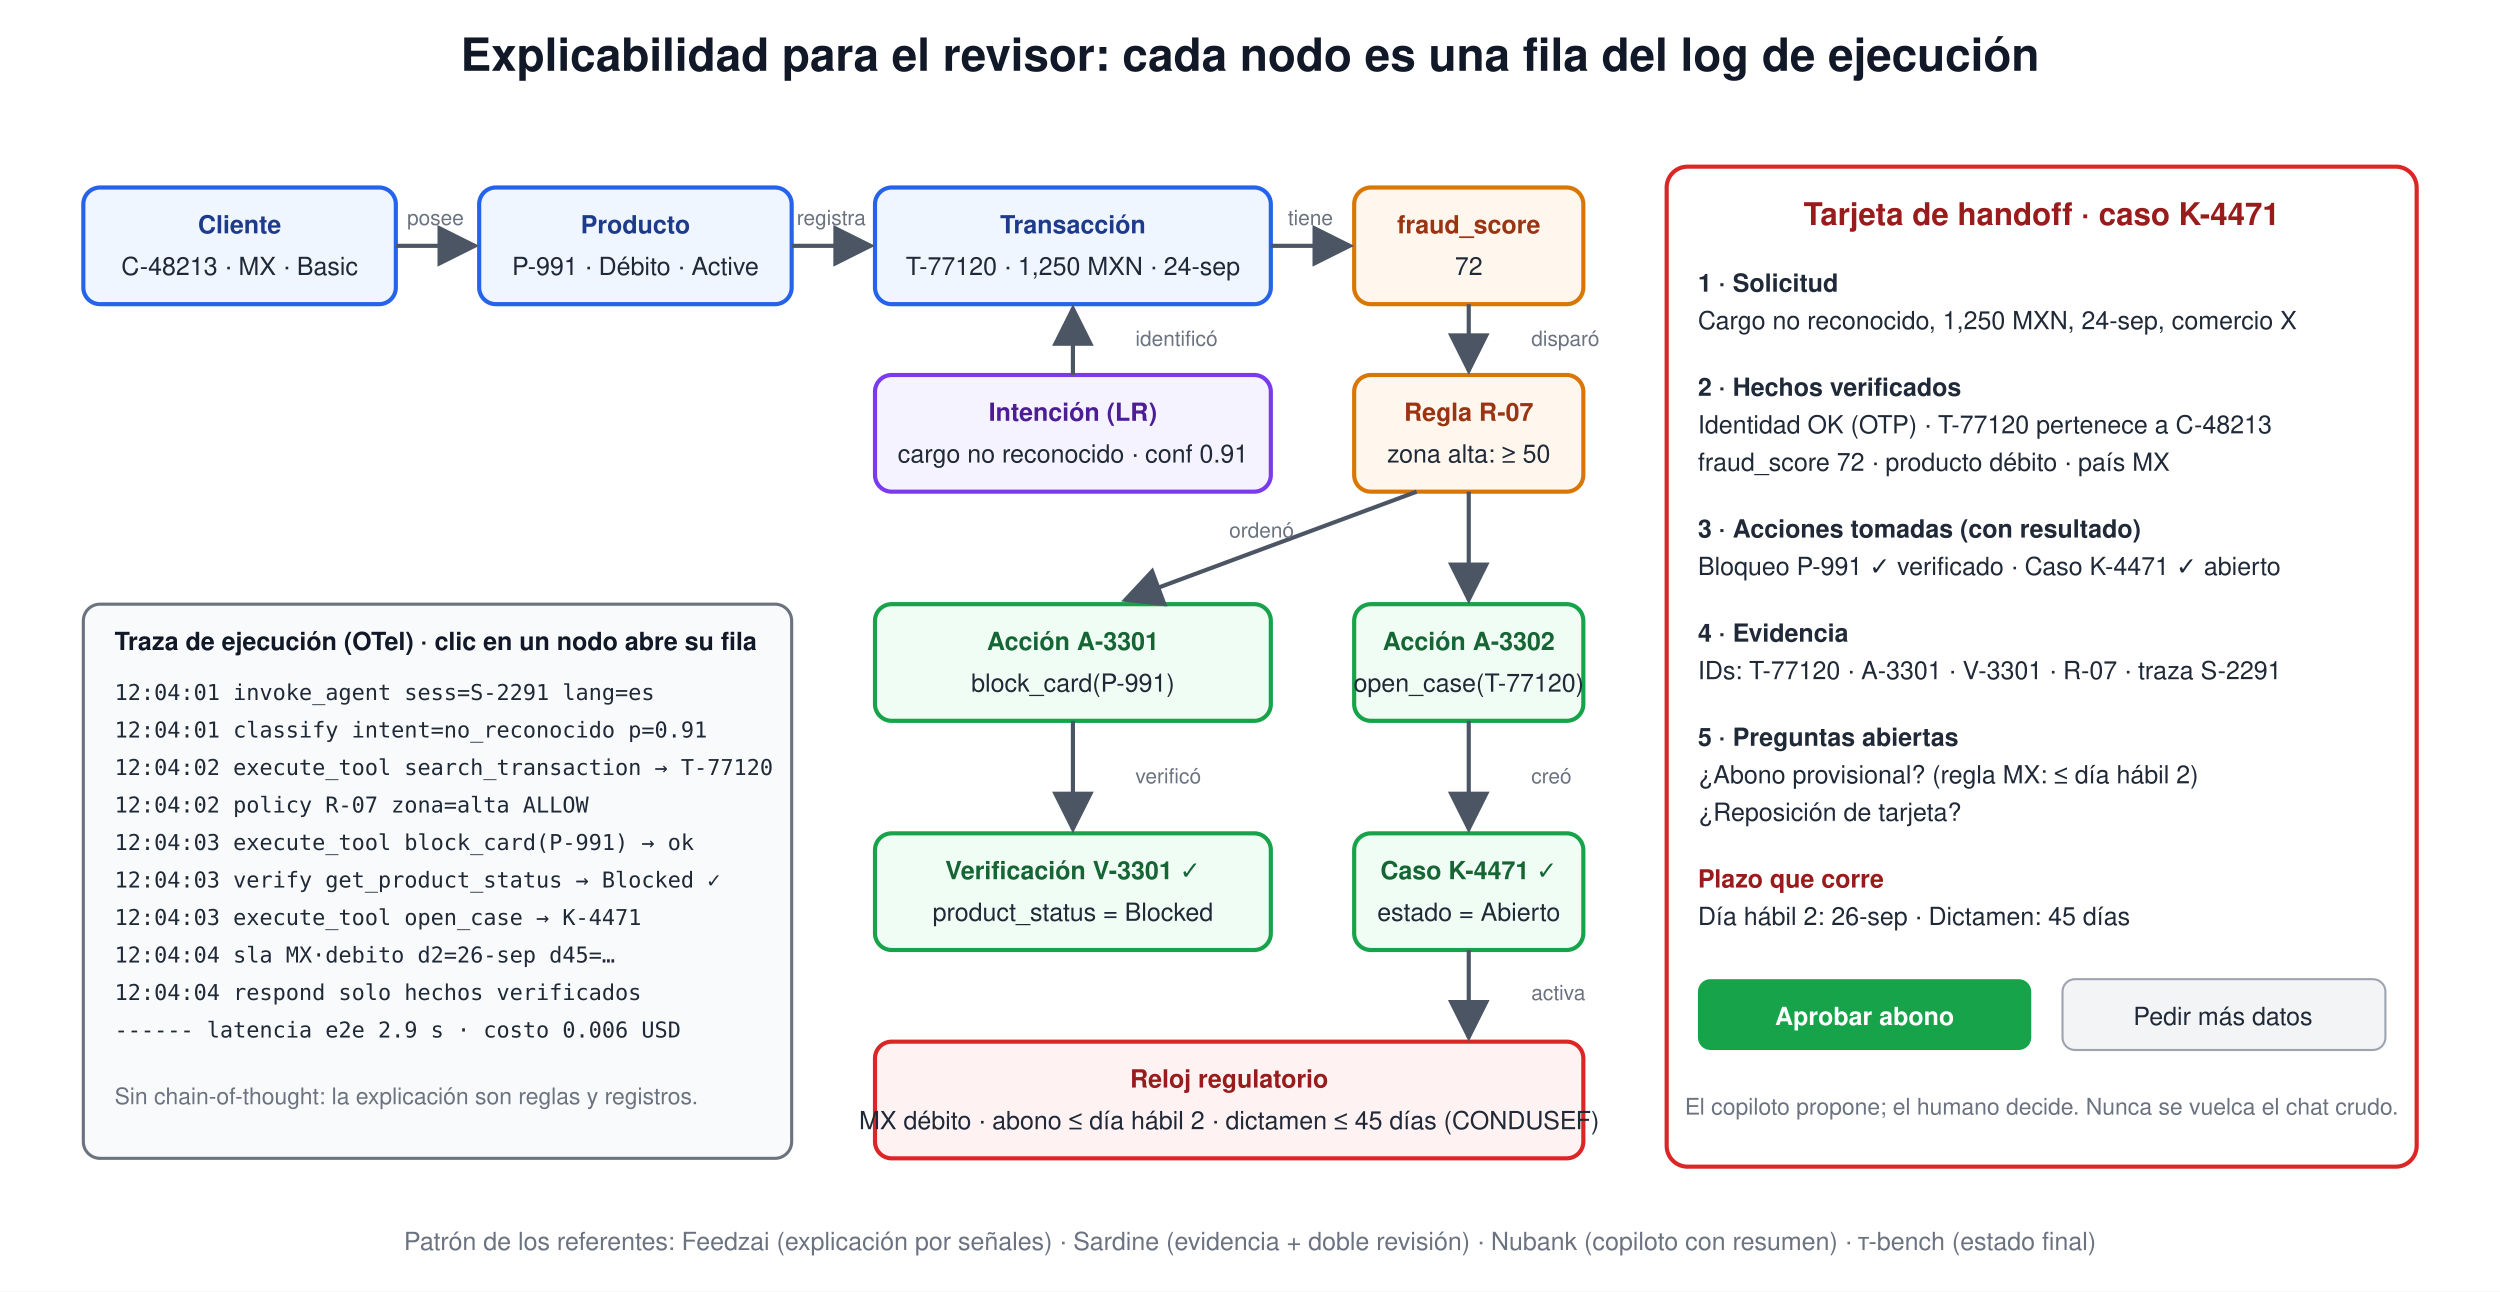
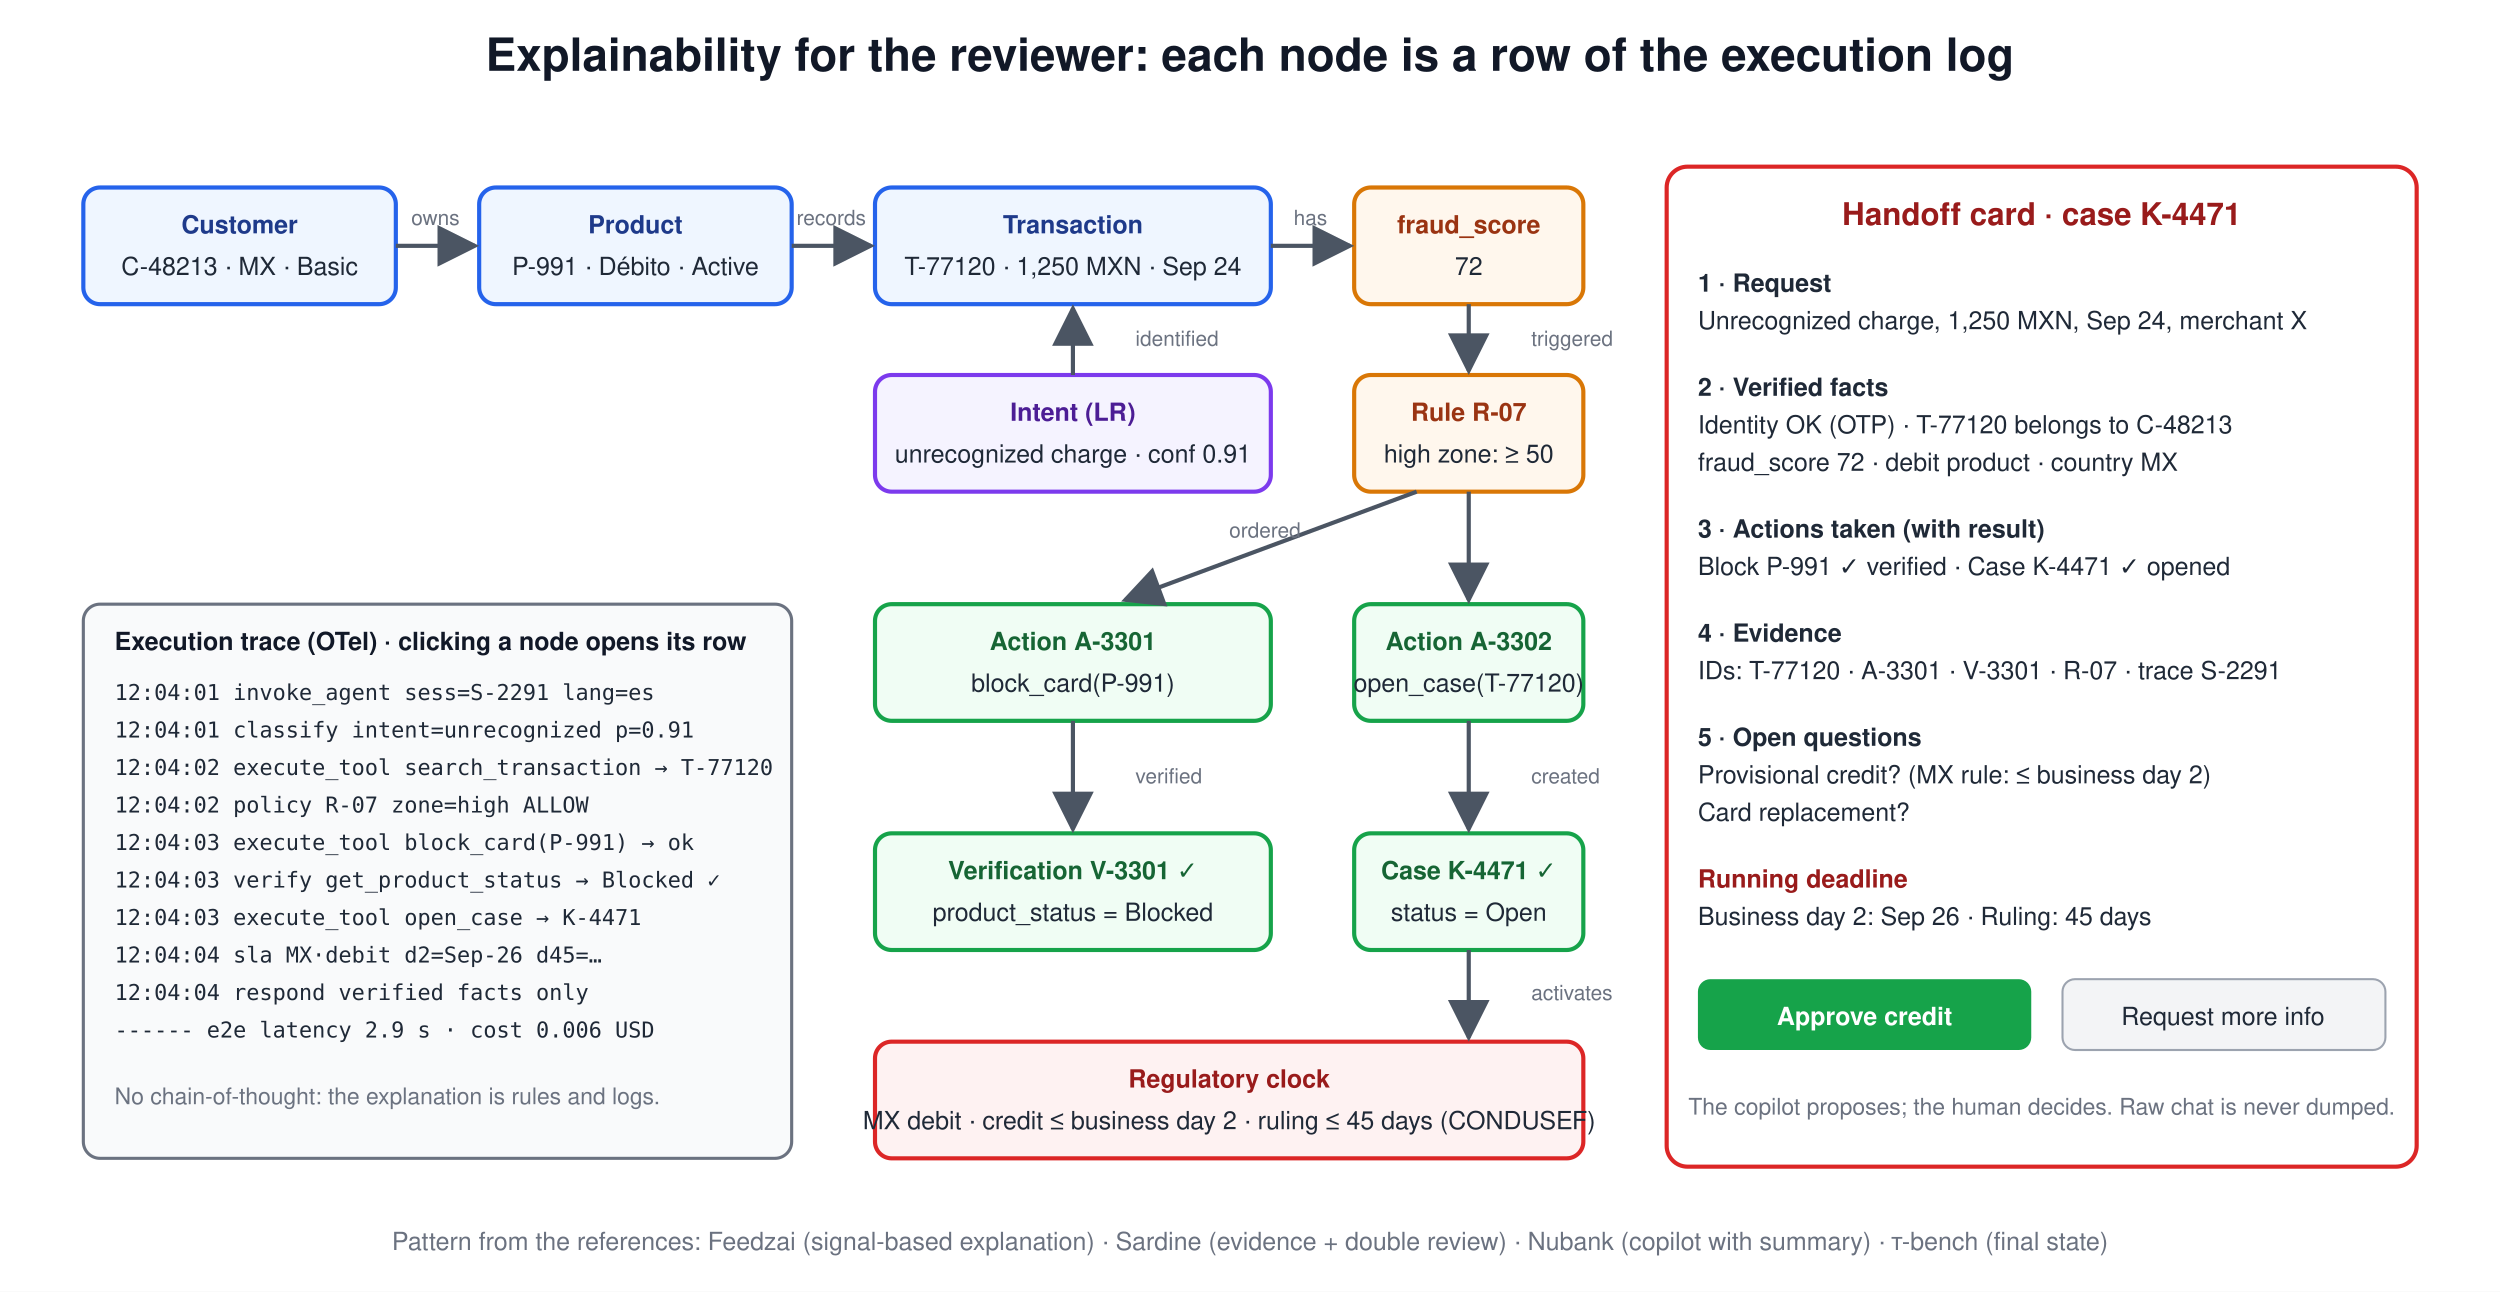
<svg xmlns="http://www.w3.org/2000/svg" viewBox="0 0 1200 620" font-family="Helvetica, Arial, sans-serif">
  <defs>
    <marker id="arr" markerWidth="10" markerHeight="10" refX="9" refY="5" orient="auto">
      <path d="M0,0 L10,5 L0,10 z" fill="#4b5563" />
    </marker>
  </defs>
  <rect width="1200" height="620" fill="#ffffff" />
-   <text x="600" y="34" text-anchor="middle" font-size="22" font-weight="bold" fill="#111827">Explicabilidad para el revisor: cada nodo es una fila del log de ejecución</text>
+   <text x="600" y="34" text-anchor="middle" font-size="22" font-weight="bold" fill="#111827">Explainability for the reviewer: each node is a row of the execution log</text>
  <g font-size="12">
    <rect x="40" y="90" width="150" height="56" rx="8" fill="#eff6ff" stroke="#2563eb" stroke-width="2" />
-     <text x="115" y="112" text-anchor="middle" font-weight="bold" fill="#1e3a8a">Cliente</text>
+     <text x="115" y="112" text-anchor="middle" font-weight="bold" fill="#1e3a8a">Customer</text>
    <text x="115" y="132" text-anchor="middle" fill="#1f2937">C-48213 · MX · Basic</text>
    <rect x="230" y="90" width="150" height="56" rx="8" fill="#eff6ff" stroke="#2563eb" stroke-width="2" />
-     <text x="305" y="112" text-anchor="middle" font-weight="bold" fill="#1e3a8a">Producto</text>
+     <text x="305" y="112" text-anchor="middle" font-weight="bold" fill="#1e3a8a">Product</text>
    <text x="305" y="132" text-anchor="middle" fill="#1f2937">P-991 · Débito · Active</text>
    <rect x="420" y="90" width="190" height="56" rx="8" fill="#eff6ff" stroke="#2563eb" stroke-width="2" />
-     <text x="515" y="112" text-anchor="middle" font-weight="bold" fill="#1e3a8a">Transacción</text>
-     <text x="515" y="132" text-anchor="middle" fill="#1f2937">T-77120 · 1,250 MXN · 24-sep</text>
+     <text x="515" y="112" text-anchor="middle" font-weight="bold" fill="#1e3a8a">Transaction</text>
+     <text x="515" y="132" text-anchor="middle" fill="#1f2937">T-77120 · 1,250 MXN · Sep 24</text>
    <rect x="650" y="90" width="110" height="56" rx="8" fill="#fff7ed" stroke="#d97706" stroke-width="2" />
    <text x="705" y="112" text-anchor="middle" font-weight="bold" fill="#9a3412">fraud_score</text>
    <text x="705" y="132" text-anchor="middle" fill="#1f2937">72</text>
    <line x1="190" y1="118" x2="228" y2="118" stroke="#4b5563" stroke-width="2" marker-end="url(#arr)" />
    <line x1="380" y1="118" x2="418" y2="118" stroke="#4b5563" stroke-width="2" marker-end="url(#arr)" />
    <line x1="610" y1="118" x2="648" y2="118" stroke="#4b5563" stroke-width="2" marker-end="url(#arr)" />
-     <text x="209" y="108" text-anchor="middle" font-size="10" fill="#6b7280">posee</text>
-     <text x="399" y="108" text-anchor="middle" font-size="10" fill="#6b7280">registra</text>
-     <text x="629" y="108" text-anchor="middle" font-size="10" fill="#6b7280">tiene</text>
+     <text x="209" y="108" text-anchor="middle" font-size="10" fill="#6b7280">owns</text>
+     <text x="399" y="108" text-anchor="middle" font-size="10" fill="#6b7280">records</text>
+     <text x="629" y="108" text-anchor="middle" font-size="10" fill="#6b7280">has</text>
    <rect x="420" y="180" width="190" height="56" rx="8" fill="#f5f3ff" stroke="#7c3aed" stroke-width="2" />
-     <text x="515" y="202" text-anchor="middle" font-weight="bold" fill="#4c1d95">Intención (LR)</text>
-     <text x="515" y="222" text-anchor="middle" fill="#1f2937">cargo no reconocido · conf 0.91</text>
+     <text x="515" y="202" text-anchor="middle" font-weight="bold" fill="#4c1d95">Intent (LR)</text>
+     <text x="515" y="222" text-anchor="middle" fill="#1f2937">unrecognized charge · conf 0.91</text>
    <line x1="515" y1="180" x2="515" y2="148" stroke="#4b5563" stroke-width="2" marker-end="url(#arr)" />
-     <text x="545" y="166" font-size="10" fill="#6b7280">identificó</text>
+     <text x="545" y="166" font-size="10" fill="#6b7280">identified</text>
    <rect x="650" y="180" width="110" height="56" rx="8" fill="#fff7ed" stroke="#d97706" stroke-width="2" />
-     <text x="705" y="202" text-anchor="middle" font-weight="bold" fill="#9a3412">Regla R-07</text>
-     <text x="705" y="222" text-anchor="middle" fill="#1f2937">zona alta: ≥ 50</text>
+     <text x="705" y="202" text-anchor="middle" font-weight="bold" fill="#9a3412">Rule R-07</text>
+     <text x="705" y="222" text-anchor="middle" fill="#1f2937">high zone: ≥ 50</text>
    <line x1="705" y1="146" x2="705" y2="178" stroke="#4b5563" stroke-width="2" marker-end="url(#arr)" />
-     <text x="735" y="166" font-size="10" fill="#6b7280">disparó</text>
+     <text x="735" y="166" font-size="10" fill="#6b7280">triggered</text>
    <rect x="420" y="290" width="190" height="56" rx="8" fill="#f0fdf4" stroke="#16a34a" stroke-width="2" />
-     <text x="515" y="312" text-anchor="middle" font-weight="bold" fill="#166534">Acción A-3301</text>
+     <text x="515" y="312" text-anchor="middle" font-weight="bold" fill="#166534">Action A-3301</text>
    <text x="515" y="332" text-anchor="middle" fill="#1f2937">block_card(P-991)</text>
    <rect x="650" y="290" width="110" height="56" rx="8" fill="#f0fdf4" stroke="#16a34a" stroke-width="2" />
-     <text x="705" y="312" text-anchor="middle" font-weight="bold" fill="#166534">Acción A-3302</text>
+     <text x="705" y="312" text-anchor="middle" font-weight="bold" fill="#166534">Action A-3302</text>
    <text x="705" y="332" text-anchor="middle" fill="#1f2937">open_case(T-77120)</text>
    <line x1="680" y1="236" x2="540" y2="288" stroke="#4b5563" stroke-width="2" marker-end="url(#arr)" />
    <line x1="705" y1="236" x2="705" y2="288" stroke="#4b5563" stroke-width="2" marker-end="url(#arr)" />
-     <text x="590" y="258" font-size="10" fill="#6b7280">ordenó</text>
+     <text x="590" y="258" font-size="10" fill="#6b7280">ordered</text>
    <rect x="420" y="400" width="190" height="56" rx="8" fill="#f0fdf4" stroke="#16a34a" stroke-width="2" />
-     <text x="515" y="422" text-anchor="middle" font-weight="bold" fill="#166534">Verificación V-3301 ✓</text>
+     <text x="515" y="422" text-anchor="middle" font-weight="bold" fill="#166534">Verification V-3301 ✓</text>
    <text x="515" y="442" text-anchor="middle" fill="#1f2937">product_status = Blocked</text>
    <rect x="650" y="400" width="110" height="56" rx="8" fill="#f0fdf4" stroke="#16a34a" stroke-width="2" />
-     <text x="705" y="422" text-anchor="middle" font-weight="bold" fill="#166534">Caso K-4471 ✓</text>
-     <text x="705" y="442" text-anchor="middle" fill="#1f2937">estado = Abierto</text>
+     <text x="705" y="422" text-anchor="middle" font-weight="bold" fill="#166534">Case K-4471 ✓</text>
+     <text x="705" y="442" text-anchor="middle" fill="#1f2937">status = Open</text>
    <line x1="515" y1="346" x2="515" y2="398" stroke="#4b5563" stroke-width="2" marker-end="url(#arr)" />
    <line x1="705" y1="346" x2="705" y2="398" stroke="#4b5563" stroke-width="2" marker-end="url(#arr)" />
-     <text x="545" y="376" font-size="10" fill="#6b7280">verificó</text>
-     <text x="735" y="376" font-size="10" fill="#6b7280">creó</text>
+     <text x="545" y="376" font-size="10" fill="#6b7280">verified</text>
+     <text x="735" y="376" font-size="10" fill="#6b7280">created</text>
    <rect x="420" y="500" width="340" height="56" rx="8" fill="#fef2f2" stroke="#dc2626" stroke-width="2" />
-     <text x="590" y="522" text-anchor="middle" font-weight="bold" fill="#991b1b">Reloj regulatorio</text>
-     <text x="590" y="542" text-anchor="middle" fill="#1f2937">MX débito · abono ≤ día hábil 2 · dictamen ≤ 45 días (CONDUSEF)</text>
+     <text x="590" y="522" text-anchor="middle" font-weight="bold" fill="#991b1b">Regulatory clock</text>
+     <text x="590" y="542" text-anchor="middle" fill="#1f2937">MX debit · credit ≤ business day 2 · ruling ≤ 45 days (CONDUSEF)</text>
    <line x1="705" y1="456" x2="705" y2="498" stroke="#4b5563" stroke-width="2" marker-end="url(#arr)" />
-     <text x="735" y="480" font-size="10" fill="#6b7280">activa</text>
+     <text x="735" y="480" font-size="10" fill="#6b7280">activates</text>
    <rect x="40" y="290" width="340" height="266" rx="8" fill="#f9fafb" stroke="#6b7280" stroke-width="1.5" />
-     <text x="55" y="312" font-weight="bold" fill="#111827">Traza de ejecución (OTel) · clic en un nodo abre su fila</text>
+     <text x="55" y="312" font-weight="bold" fill="#111827">Execution trace (OTel) · clicking a node opens its row</text>
    <g font-family="Menlo, monospace" font-size="10.5" fill="#1f2937">
      <text x="55" y="336">12:04:01 invoke_agent  sess=S-2291  lang=es</text>
-       <text x="55" y="354">12:04:01 classify      intent=no_reconocido p=0.91</text>
+       <text x="55" y="354">12:04:01 classify      intent=unrecognized p=0.91</text>
      <text x="55" y="372">12:04:02 execute_tool  search_transaction → T-77120</text>
-       <text x="55" y="390">12:04:02 policy        R-07 zona=alta  ALLOW</text>
+       <text x="55" y="390">12:04:02 policy        R-07 zone=high  ALLOW</text>
      <text x="55" y="408">12:04:03 execute_tool  block_card(P-991) → ok</text>
      <text x="55" y="426">12:04:03 verify        get_product_status → Blocked ✓</text>
      <text x="55" y="444">12:04:03 execute_tool  open_case → K-4471</text>
-       <text x="55" y="462">12:04:04 sla           MX·debito  d2=26-sep d45=…</text>
-       <text x="55" y="480">12:04:04 respond       solo hechos verificados</text>
-       <text x="55" y="498">------ latencia e2e 2.9 s · costo 0.006 USD</text>
-       <text x="55" y="530" font-family="Helvetica, Arial, sans-serif" font-size="11" fill="#6b7280">Sin chain-of-thought: la explicación son reglas y registros.</text>
+       <text x="55" y="462">12:04:04 sla           MX·debit  d2=Sep-26 d45=…</text>
+       <text x="55" y="480">12:04:04 respond       verified facts only</text>
+       <text x="55" y="498">------ e2e latency 2.9 s · cost 0.006 USD</text>
+       <text x="55" y="530" font-family="Helvetica, Arial, sans-serif" font-size="11" fill="#6b7280">No chain-of-thought: the explanation is rules and logs.</text>
    </g>
  </g>
  <rect x="800" y="80" width="360" height="480" rx="10" fill="#ffffff" stroke="#dc2626" stroke-width="2" />
-   <text x="980" y="108" text-anchor="middle" font-size="15" font-weight="bold" fill="#991b1b">Tarjeta de handoff · caso K-4471</text>
+   <text x="980" y="108" text-anchor="middle" font-size="15" font-weight="bold" fill="#991b1b">Handoff card · case K-4471</text>
  <g font-size="12" fill="#1f2937">
-     <text x="815" y="140" font-weight="bold">1 · Solicitud</text>
-     <text x="815" y="158">Cargo no reconocido, 1,250 MXN, 24-sep, comercio X</text>
-     <text x="815" y="190" font-weight="bold">2 · Hechos verificados</text>
-     <text x="815" y="208">Identidad OK (OTP) · T-77120 pertenece a C-48213</text>
-     <text x="815" y="226">fraud_score 72 · producto débito · país MX</text>
-     <text x="815" y="258" font-weight="bold">3 · Acciones tomadas (con resultado)</text>
-     <text x="815" y="276">Bloqueo P-991 ✓ verificado · Caso K-4471 ✓ abierto</text>
-     <text x="815" y="308" font-weight="bold">4 · Evidencia</text>
-     <text x="815" y="326">IDs: T-77120 · A-3301 · V-3301 · R-07 · traza S-2291</text>
-     <text x="815" y="358" font-weight="bold">5 · Preguntas abiertas</text>
-     <text x="815" y="376">¿Abono provisional? (regla MX: ≤ día hábil 2)</text>
-     <text x="815" y="394">¿Reposición de tarjeta?</text>
-     <text x="815" y="426" font-weight="bold" fill="#991b1b">Plazo que corre</text>
-     <text x="815" y="444">Día hábil 2: 26-sep · Dictamen: 45 días</text>
+     <text x="815" y="140" font-weight="bold">1 · Request</text>
+     <text x="815" y="158">Unrecognized charge, 1,250 MXN, Sep 24, merchant X</text>
+     <text x="815" y="190" font-weight="bold">2 · Verified facts</text>
+     <text x="815" y="208">Identity OK (OTP) · T-77120 belongs to C-48213</text>
+     <text x="815" y="226">fraud_score 72 · debit product · country MX</text>
+     <text x="815" y="258" font-weight="bold">3 · Actions taken (with result)</text>
+     <text x="815" y="276">Block P-991 ✓ verified · Case K-4471 ✓ opened</text>
+     <text x="815" y="308" font-weight="bold">4 · Evidence</text>
+     <text x="815" y="326">IDs: T-77120 · A-3301 · V-3301 · R-07 · trace S-2291</text>
+     <text x="815" y="358" font-weight="bold">5 · Open questions</text>
+     <text x="815" y="376">Provisional credit? (MX rule: ≤ business day 2)</text>
+     <text x="815" y="394">Card replacement?</text>
+     <text x="815" y="426" font-weight="bold" fill="#991b1b">Running deadline</text>
+     <text x="815" y="444">Business day 2: Sep 26 · Ruling: 45 days</text>
  </g>
  <rect x="815" y="470" width="160" height="34" rx="6" fill="#16a34a" />
-   <text x="895" y="492" text-anchor="middle" font-size="12" fill="#ffffff" font-weight="bold">Aprobar abono</text>
+   <text x="895" y="492" text-anchor="middle" font-size="12" fill="#ffffff" font-weight="bold">Approve credit</text>
  <rect x="990" y="470" width="155" height="34" rx="6" fill="#f3f4f6" stroke="#9ca3af" />
-   <text x="1067" y="492" text-anchor="middle" font-size="12" fill="#1f2937">Pedir más datos</text>
-   <text x="980" y="535" text-anchor="middle" font-size="11" fill="#6b7280">El copiloto propone; el humano decide. Nunca se vuelca el chat crudo.</text>
-   <text x="600" y="600" text-anchor="middle" font-size="12" fill="#6b7280">Patrón de los referentes: Feedzai (explicación por señales) · Sardine (evidencia + doble revisión) · Nubank (copiloto con resumen) · τ-bench (estado final)</text>
+   <text x="1067" y="492" text-anchor="middle" font-size="12" fill="#1f2937">Request more info</text>
+   <text x="980" y="535" text-anchor="middle" font-size="11" fill="#6b7280">The copilot proposes; the human decides. Raw chat is never dumped.</text>
+   <text x="600" y="600" text-anchor="middle" font-size="12" fill="#6b7280">Pattern from the references: Feedzai (signal-based explanation) · Sardine (evidence + double review) · Nubank (copilot with summary) · τ-bench (final state)</text>
</svg>
